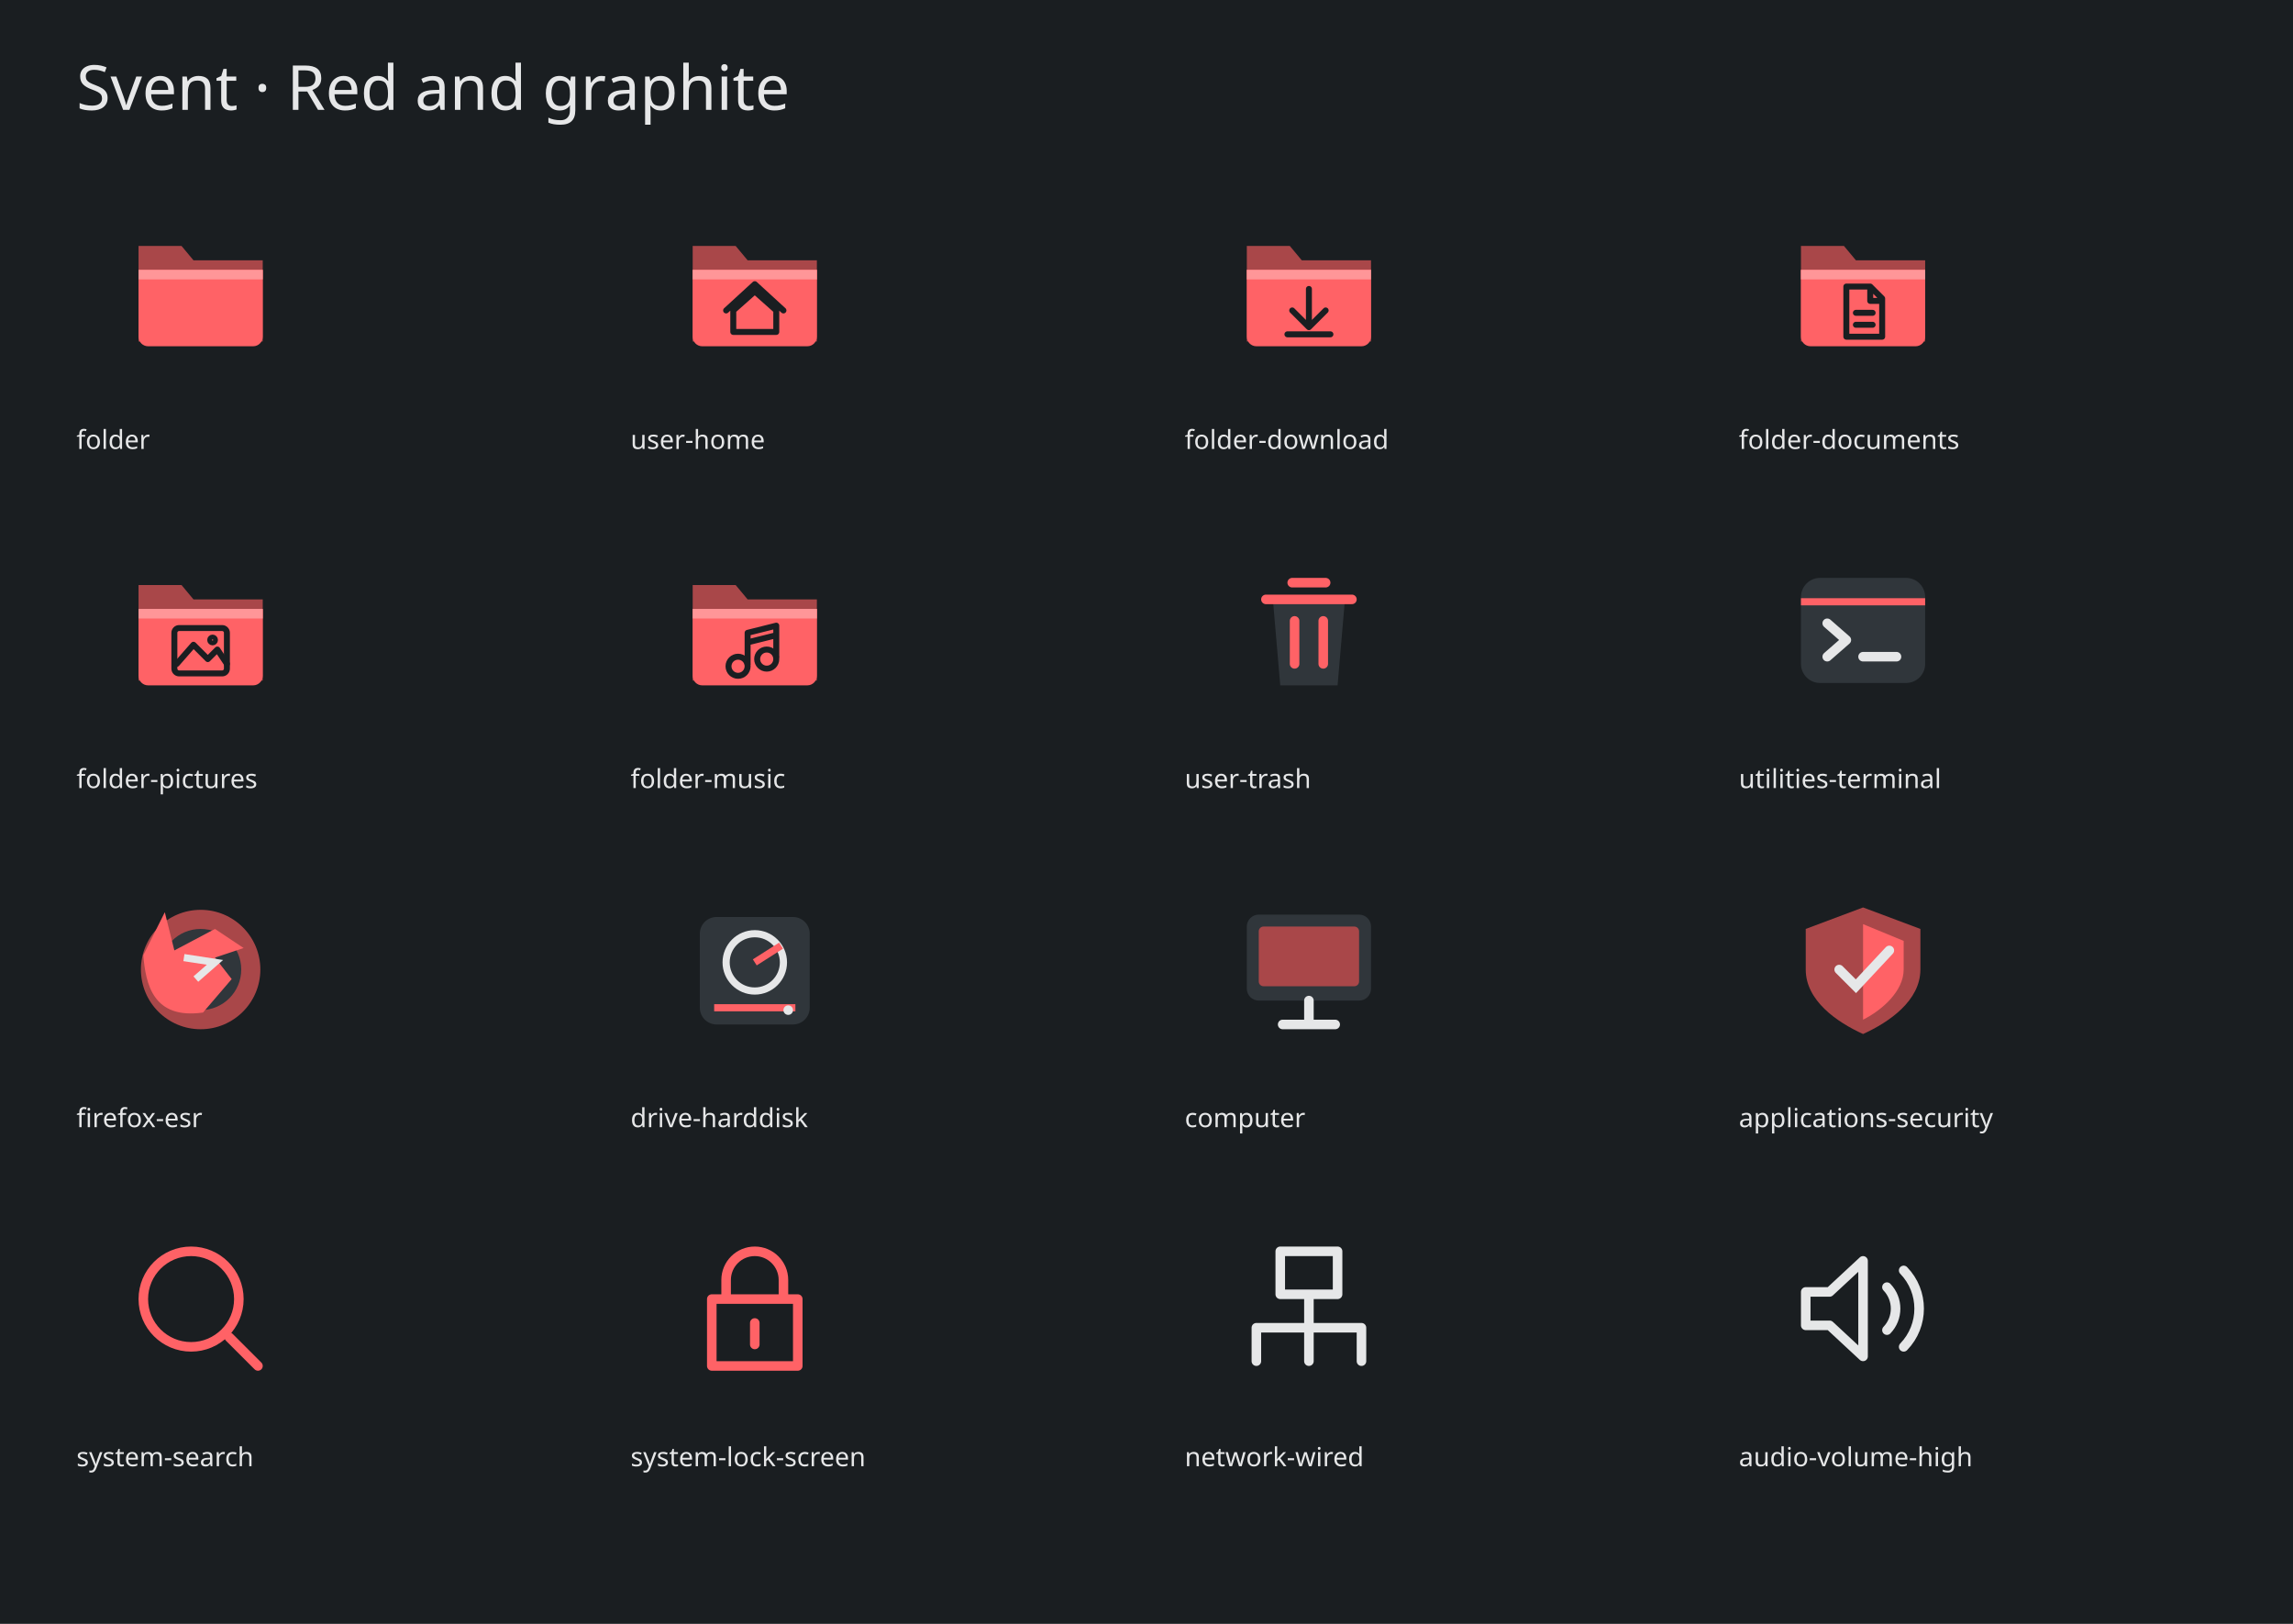
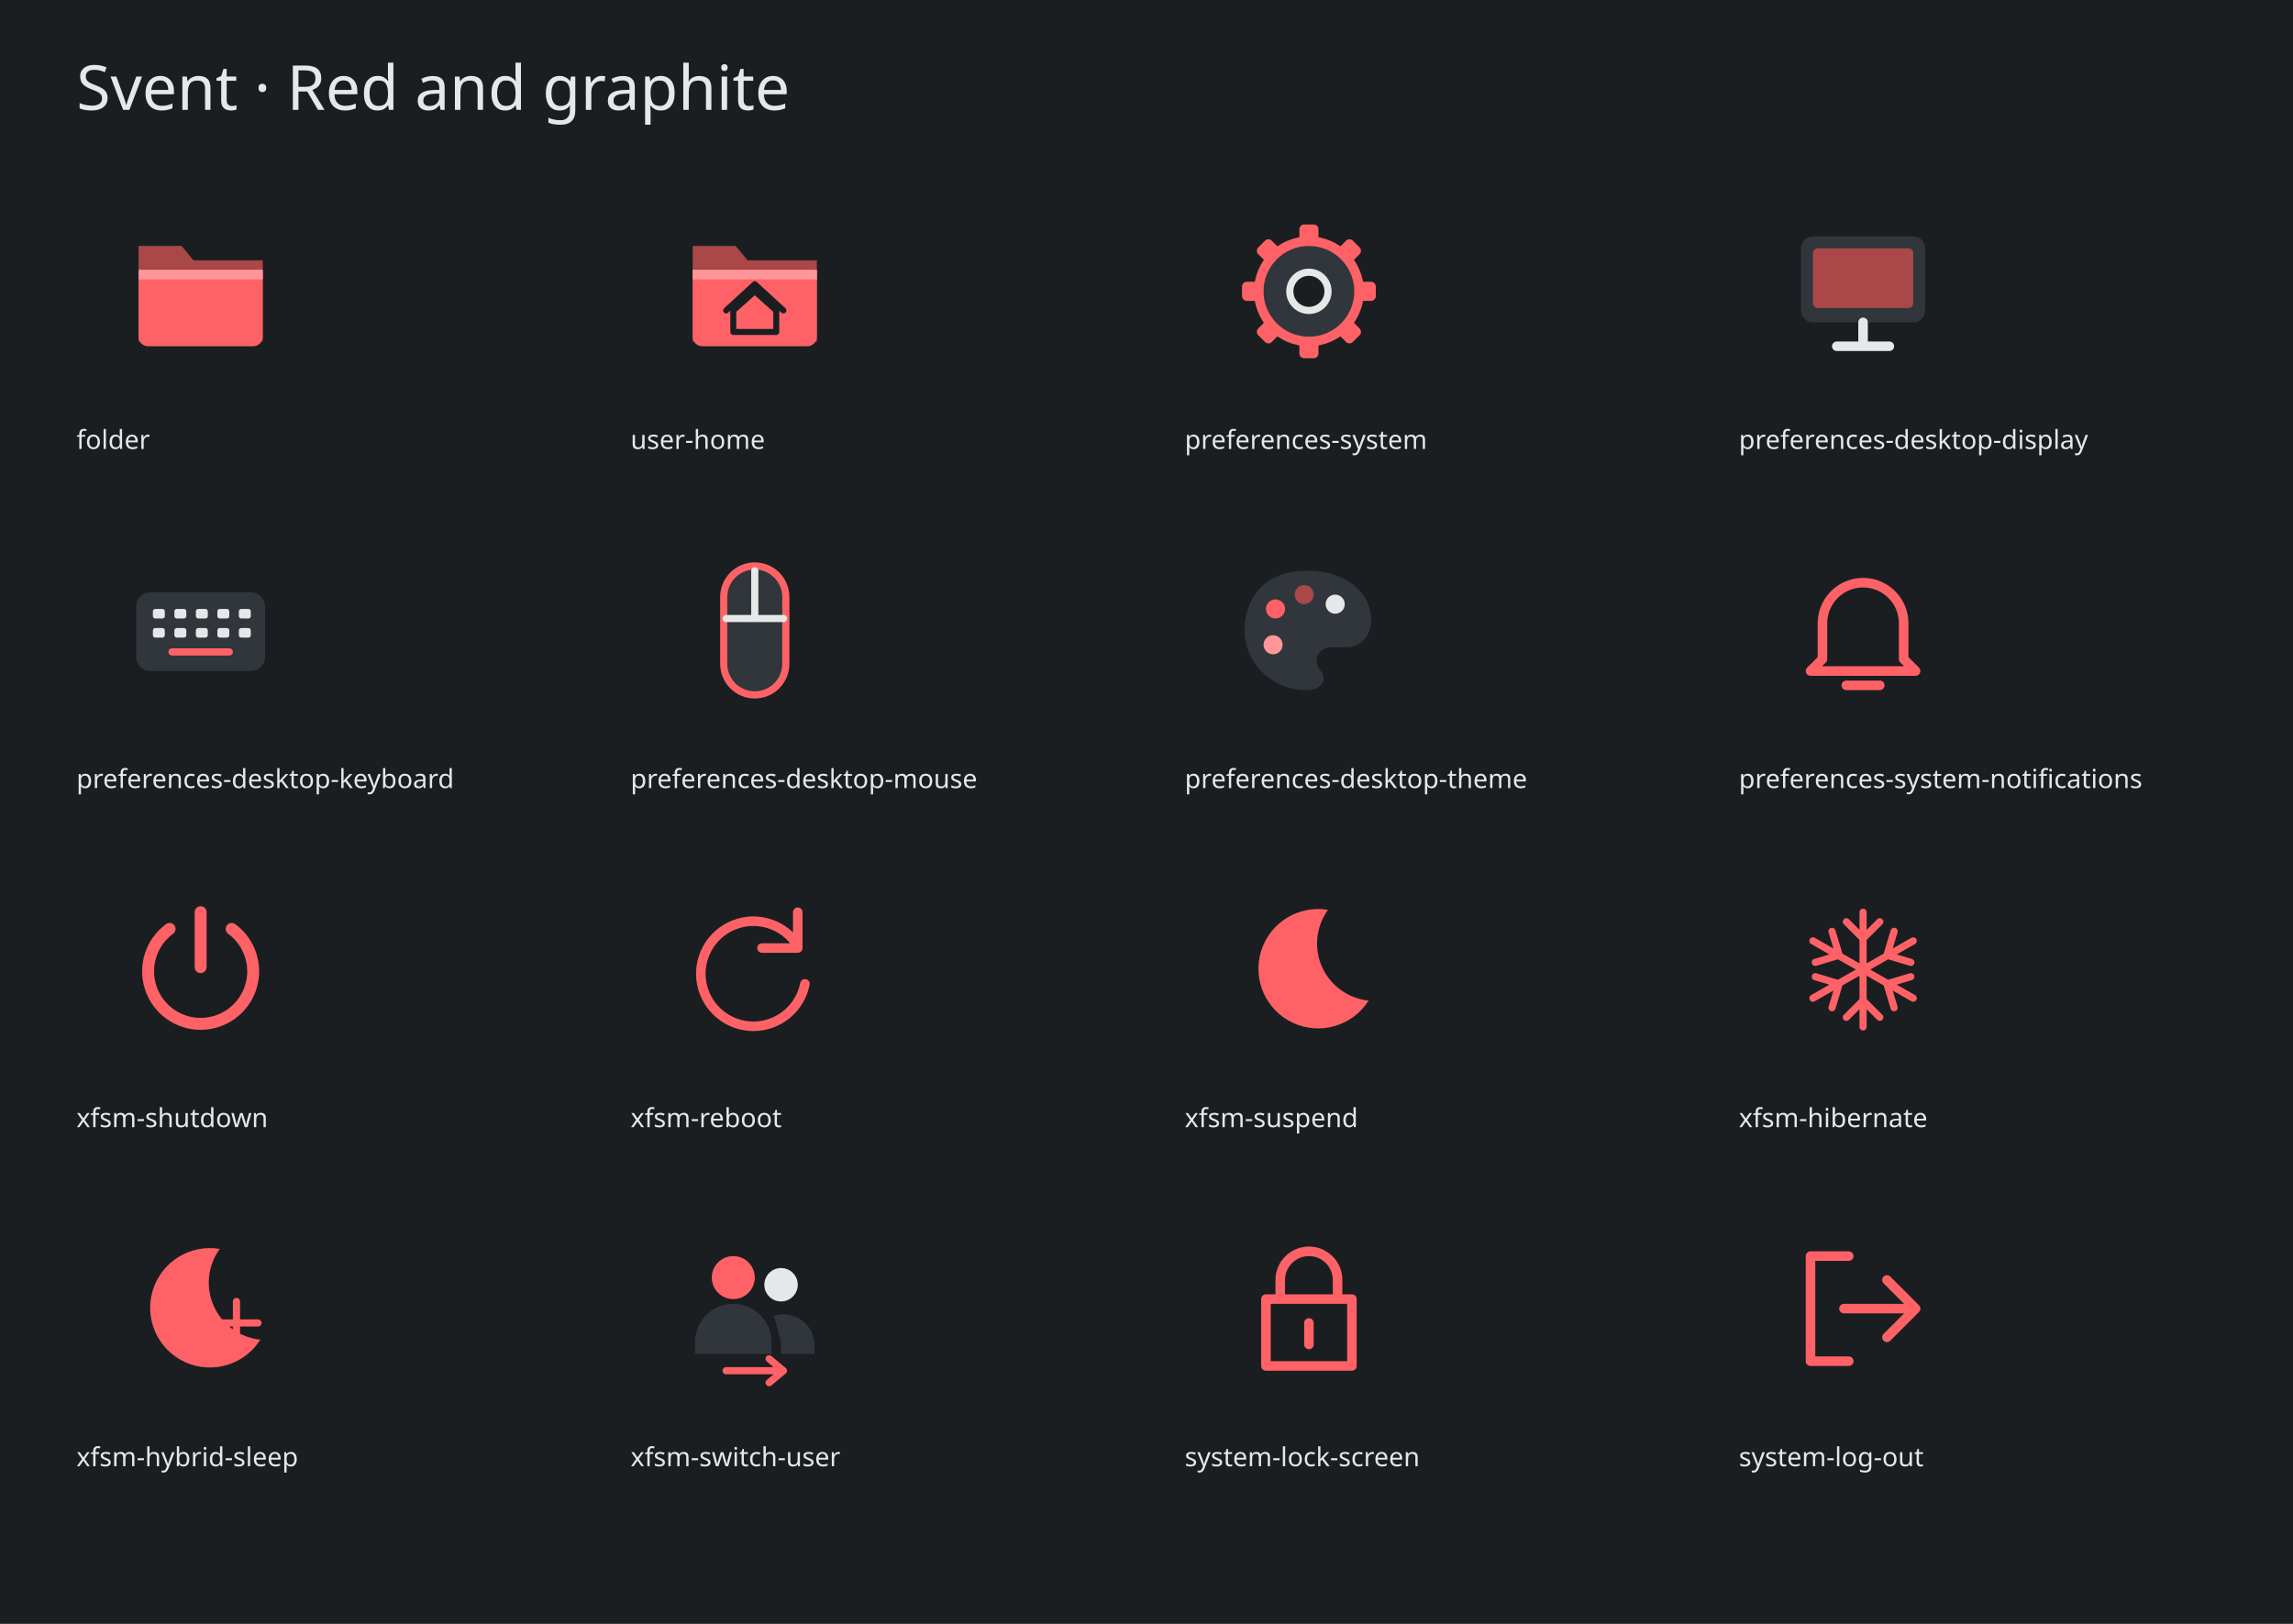
<svg xmlns="http://www.w3.org/2000/svg" width="960" height="680" viewBox="0 0 960 680">
  <rect width="960" height="680" fill="#1a1e21" />
  <text x="32" y="46" fill="#e6e7e8" font-size="26" font-family="sans-serif">Svent · Red and graphite</text>
  <g transform="translate(52 90)">
    <path fill="#a94749" d="M6 13h18l5 6h29v34H6z" />
    <path fill="#ff6266" d="M6 23h52v28a4 4 0 0 1-4 4H10a4 4 0 0 1-4-4z" />
    <path fill="#ff9698" d="M6 23h52v4H6z" />
  </g>
  <text x="32" y="188" fill="#e6e7e8" font-family="sans-serif" font-size="11">folder</text>
  <g transform="translate(284 90)">
    <path fill="#a94749" d="M6 13h18l5 6h29v34H6z" />
    <path fill="#ff6266" d="M6 23h52v28a4 4 0 0 1-4 4H10a4 4 0 0 1-4-4z" />
    <path fill="#ff9698" d="M6 23h52v4H6z" />
    <g fill="none" stroke="#1a1e21" stroke-width="2.5" stroke-linecap="round" stroke-linejoin="round">
      <path d="m23 40 9-8 9 8v9H23zM20 40l12-11 12 11" />
    </g>
  </g>
  <text x="264" y="188" fill="#e6e7e8" font-family="sans-serif" font-size="11">user-home</text>
  <g transform="translate(516 90)">
-     <path fill="#a94749" d="M6 13h18l5 6h29v34H6z" />
-     <path fill="#ff6266" d="M6 23h52v28a4 4 0 0 1-4 4H10a4 4 0 0 1-4-4z" />
-     <path fill="#ff9698" d="M6 23h52v4H6z" />
-     <g fill="none" stroke="#1a1e21" stroke-width="2.5" stroke-linecap="round" stroke-linejoin="round">
-       <path d="M32 31v16m-7-7 7 7 7-7M23 50h18" />
+     <g fill="#ff6266">
+       <rect x="28" y="4" width="8" height="12" rx="2" transform="rotate(0 32 32)" />
+       <rect x="28" y="4" width="8" height="12" rx="2" transform="rotate(45 32 32)" />
+       <rect x="28" y="4" width="8" height="12" rx="2" transform="rotate(90 32 32)" />
+       <rect x="28" y="4" width="8" height="12" rx="2" transform="rotate(135 32 32)" />
+       <rect x="28" y="4" width="8" height="12" rx="2" transform="rotate(180 32 32)" />
+       <rect x="28" y="4" width="8" height="12" rx="2" transform="rotate(225 32 32)" />
+       <rect x="28" y="4" width="8" height="12" rx="2" transform="rotate(270 32 32)" />
+       <rect x="28" y="4" width="8" height="12" rx="2" transform="rotate(315 32 32)" />
    </g>
+     <circle cx="32" cy="32" r="21" fill="#30363b" stroke="#ff6266" stroke-width="4" />
+     <circle cx="32" cy="32" r="8" fill="#1a1e21" stroke="#e6e7e8" stroke-width="3" />
  </g>
-   <text x="496" y="188" fill="#e6e7e8" font-family="sans-serif" font-size="11">folder-download</text>
+   <text x="496" y="188" fill="#e6e7e8" font-family="sans-serif" font-size="11">preferences-system</text>
  <g transform="translate(748 90)">
-     <path fill="#a94749" d="M6 13h18l5 6h29v34H6z" />
-     <path fill="#ff6266" d="M6 23h52v28a4 4 0 0 1-4 4H10a4 4 0 0 1-4-4z" />
-     <path fill="#ff9698" d="M6 23h52v4H6z" />
-     <g fill="none" stroke="#1a1e21" stroke-width="2.5" stroke-linecap="round" stroke-linejoin="round">
-       <path d="M25 30h10l5 5v16H25zM35 30v6h5m-11 5h7m-7 5h7" />
-     </g>
-   </g>
-   <text x="728" y="188" fill="#e6e7e8" font-family="sans-serif" font-size="11">folder-documents</text>
-   <g transform="translate(52 232)">
-     <path fill="#a94749" d="M6 13h18l5 6h29v34H6z" />
-     <path fill="#ff6266" d="M6 23h52v28a4 4 0 0 1-4 4H10a4 4 0 0 1-4-4z" />
-     <path fill="#ff9698" d="M6 23h52v4H6z" />
-     <g fill="none" stroke="#1a1e21" stroke-width="2.5" stroke-linecap="round" stroke-linejoin="round">
-       <rect x="21" y="31" width="22" height="19" rx="2" />
-       <path d="m22 46 7-8 6 6 4-4 4 6" />
-       <circle cx="37" cy="36" r="1" />
-     </g>
-   </g>
-   <text x="32" y="330" fill="#e6e7e8" font-family="sans-serif" font-size="11">folder-pictures</text>
-   <g transform="translate(284 232)">
-     <path fill="#a94749" d="M6 13h18l5 6h29v34H6z" />
-     <path fill="#ff6266" d="M6 23h52v28a4 4 0 0 1-4 4H10a4 4 0 0 1-4-4z" />
-     <path fill="#ff9698" d="M6 23h52v4H6z" />
-     <g fill="none" stroke="#1a1e21" stroke-width="2.5" stroke-linecap="round" stroke-linejoin="round">
-       <path d="M29 46V33l12-3v13m-12-6 12-3" />
-       <circle cx="25" cy="47" r="4" />
-       <circle cx="37" cy="44" r="4" />
-     </g>
-   </g>
-   <text x="264" y="330" fill="#e6e7e8" font-family="sans-serif" font-size="11">folder-music</text>
-   <g transform="translate(516 232)">
-     <path d="M17 20h30l-3 35H20z" fill="#30363b" />
-     <path d="M14 19h36M25 12h14m-13 16v18m12-18v18" stroke="#ff6266" stroke-width="4" stroke-linecap="round" />
-   </g>
-   <text x="496" y="330" fill="#e6e7e8" font-family="sans-serif" font-size="11">user-trash</text>
-   <g transform="translate(748 232)">
-     <rect x="6" y="10" width="52" height="44" rx="8" fill="#30363b" />
-     <path d="M6 20h52" stroke="#ff6266" stroke-width="3" />
-     <path d="m17 29 8 7-8 7m15 0h14" fill="none" stroke="#e6e7e8" stroke-width="4" stroke-linecap="round" stroke-linejoin="round" />
-   </g>
-   <text x="728" y="330" fill="#e6e7e8" font-family="sans-serif" font-size="11">utilities-terminal</text>
-   <g transform="translate(52 374)">
-     <circle cx="32" cy="32" r="25" fill="#a94749" />
-     <circle cx="32" cy="32" r="17" fill="#30363b" />
-     <path d="M8 26 17 8l4 16 17-9 12 8-12 4 7 9-12 14C12 53 9 38 8 26z" fill="#ff6266" />
-     <path d="m25 27 13 2-8 7" fill="none" stroke="#e6e7e8" stroke-width="3" />
-   </g>
-   <text x="32" y="472" fill="#e6e7e8" font-family="sans-serif" font-size="11">firefox-esr</text>
-   <g transform="translate(284 374)">
-     <rect x="9" y="10" width="46" height="45" rx="7" fill="#30363b" />
-     <circle cx="32" cy="29" r="12" fill="none" stroke="#e6e7e8" stroke-width="3" />
-     <path d="m32 29 11-7M15 48h34" stroke="#ff6266" stroke-width="3" />
-     <circle cx="46" cy="49" r="2" fill="#e6e7e8" />
-   </g>
-   <text x="264" y="472" fill="#e6e7e8" font-family="sans-serif" font-size="11">drive-harddisk</text>
-   <g transform="translate(516 374)">
    <rect x="6" y="9" width="52" height="36" rx="5" fill="#30363b" />
    <rect x="11" y="14" width="42" height="25" rx="2" fill="#a94749" />
    <path d="M32 45v10M21 55h22" stroke="#e6e7e8" stroke-width="4" stroke-linecap="round" />
  </g>
-   <text x="496" y="472" fill="#e6e7e8" font-family="sans-serif" font-size="11">computer</text>
+   <text x="728" y="188" fill="#e6e7e8" font-family="sans-serif" font-size="11">preferences-desktop-display</text>
+   <g transform="translate(52 232)">
+     <rect x="5" y="16" width="54" height="33" rx="6" fill="#30363b" />
+     <rect x="12" y="23" width="5" height="4" rx="1" fill="#e6e7e8" />
+     <rect x="21" y="23" width="5" height="4" rx="1" fill="#e6e7e8" />
+     <rect x="30" y="23" width="5" height="4" rx="1" fill="#e6e7e8" />
+     <rect x="39" y="23" width="5" height="4" rx="1" fill="#e6e7e8" />
+     <rect x="48" y="23" width="5" height="4" rx="1" fill="#e6e7e8" />
+     <rect x="12" y="31" width="5" height="4" rx="1" fill="#e6e7e8" />
+     <rect x="21" y="31" width="5" height="4" rx="1" fill="#e6e7e8" />
+     <rect x="30" y="31" width="5" height="4" rx="1" fill="#e6e7e8" />
+     <rect x="39" y="31" width="5" height="4" rx="1" fill="#e6e7e8" />
+     <rect x="48" y="31" width="5" height="4" rx="1" fill="#e6e7e8" />
+     <path d="M20 41h24" fill="none" stroke="#ff6266" stroke-width="3" stroke-linecap="round" stroke-linejoin="round" />
+   </g>
+   <text x="32" y="330" fill="#e6e7e8" font-family="sans-serif" font-size="11">preferences-desktop-keyboard</text>
+   <g transform="translate(284 232)">
+     <rect x="19" y="5" width="26" height="54" rx="13" fill="#30363b" stroke="#ff6266" stroke-width="3" />
+     <path d="M32 7v20M20 27h24" fill="none" stroke="#e6e7e8" stroke-width="3" stroke-linecap="round" stroke-linejoin="round" />
+   </g>
+   <text x="264" y="330" fill="#e6e7e8" font-family="sans-serif" font-size="11">preferences-desktop-mouse</text>
+   <g transform="translate(516 232)">
+     <path d="M31 7C13 7 5 19 5 32s11 25 26 25c6 0 9-4 6-8-4-5-1-10 5-10h7C64 37 62 7 31 7z" fill="#30363b" />
+     <circle cx="18" cy="23" r="4" fill="#ff6266" />
+     <circle cx="30" cy="17" r="4" fill="#a94749" />
+     <circle cx="43" cy="21" r="4" fill="#e6e7e8" />
+     <circle cx="17" cy="38" r="4" fill="#ff9698" />
+   </g>
+   <text x="496" y="330" fill="#e6e7e8" font-family="sans-serif" font-size="11">preferences-desktop-theme</text>
+   <g transform="translate(748 232)">
+     <path d="M15 44V29a17 17 0 0 1 34 0v15l5 5H10zM25 55h14" fill="none" stroke="#ff6266" stroke-width="4" stroke-linecap="round" stroke-linejoin="round" />
+   </g>
+   <text x="728" y="330" fill="#e6e7e8" font-family="sans-serif" font-size="11">preferences-system-notifications</text>
+   <g transform="translate(52 374)">
+     <path d="M32 8v23M19 15a22 22 0 1 0 26 0" fill="none" stroke="#ff6266" stroke-width="5" stroke-linecap="round" stroke-linejoin="round" />
+   </g>
+   <text x="32" y="472" fill="#e6e7e8" font-family="sans-serif" font-size="11">xfsm-shutdown</text>
+   <g transform="translate(284 374)">
+     <path d="M50 22A22 22 0 1 0 53 38M50 8v15H35" fill="none" stroke="#ff6266" stroke-width="4" stroke-linecap="round" stroke-linejoin="round" />
+   </g>
+   <text x="264" y="472" fill="#e6e7e8" font-family="sans-serif" font-size="11">xfsm-reboot</text>
+   <g transform="translate(516 374)">
+     <path d="M40 7a25 25 0 1 0 17 38A24 24 0 0 1 40 7z" fill="#ff6266" />
+   </g>
+   <text x="496" y="472" fill="#e6e7e8" font-family="sans-serif" font-size="11">xfsm-suspend</text>
  <g transform="translate(748 374)">
-     <path d="m32 6 24 9v17C56 45 43 54 32 59 21 54 8 45 8 32V15z" fill="#a94749" />
-     <path d="m32 13 17 7v12c0 9-9 17-17 21z" fill="#ff6266" />
-     <path d="m22 32 7 7 14-15" fill="none" stroke="#e6e7e8" stroke-width="4" stroke-linecap="round" />
+     <path d="M32 8v48M11 20l42 24M11 44l42-24M25 12l7 7 7-7M25 52l7-7 7 7M12 29l10-3-3-10M45 48l-3-10 10-3M12 35l10 3-3 10M45 16l-3 10 10 3" fill="none" stroke="#ff6266" stroke-width="3" stroke-linecap="round" stroke-linejoin="round" />
  </g>
-   <text x="728" y="472" fill="#e6e7e8" font-family="sans-serif" font-size="11">applications-security</text>
+   <text x="728" y="472" fill="#e6e7e8" font-family="sans-serif" font-size="11">xfsm-hibernate</text>
  <g transform="translate(52 516)">
-     <path d="M44 44 56 56M48 28a20 20 0 1 1-40 0 20 20 0 0 1 40 0" fill="none" stroke="#ff6266" stroke-width="4" stroke-linecap="round" stroke-linejoin="round" />
+     <path d="M40 7a25 25 0 1 0 17 38A24 24 0 0 1 40 7z" fill="#ff6266" />
+     <path d="M38 38h18m-9-9v18" fill="none" stroke="#ff6266" stroke-width="3" stroke-linecap="round" stroke-linejoin="round" />
  </g>
-   <text x="32" y="614" fill="#e6e7e8" font-family="sans-serif" font-size="11">system-search</text>
+   <text x="32" y="614" fill="#e6e7e8" font-family="sans-serif" font-size="11">xfsm-hybrid-sleep</text>
  <g transform="translate(284 516)">
+     <circle cx="23" cy="19" r="9" fill="#ff6266" />
+     <circle cx="43" cy="22" r="7" fill="#e6e7e8" />
+     <path d="M7 46a16 16 0 0 1 32 0v5H7zM40 35a13 13 0 0 1 17 12v4H43v-5z" fill="#30363b" />
+     <path d="M20 58h24m-6-5 6 5-6 5" fill="none" stroke="#ff6266" stroke-width="3" stroke-linecap="round" stroke-linejoin="round" />
+   </g>
+   <text x="264" y="614" fill="#e6e7e8" font-family="sans-serif" font-size="11">xfsm-switch-user</text>
+   <g transform="translate(516 516)">
    <path d="M20 28V20a12 12 0 0 1 24 0v8M14 28h36v28H14zM32 38v9" fill="none" stroke="#ff6266" stroke-width="4" stroke-linecap="round" stroke-linejoin="round" />
  </g>
-   <text x="264" y="614" fill="#e6e7e8" font-family="sans-serif" font-size="11">system-lock-screen</text>
-   <g transform="translate(516 516)">
-     <g fill="none" stroke="#e6e7e8" stroke-width="4" stroke-linecap="round" stroke-linejoin="round">
-       <path d="M20 8h24v18H20zM32 26v14M10 40h44M10 40v14m22-14v14m22-14v14" />
-     </g>
+   <text x="496" y="614" fill="#e6e7e8" font-family="sans-serif" font-size="11">system-lock-screen</text>
+   <g transform="translate(748 516)">
+     <path d="M26 10H10v44h16M24 32h30m-12-12 12 12-12 12" fill="none" stroke="#ff6266" stroke-width="4" stroke-linecap="round" stroke-linejoin="round" />
  </g>
-   <text x="496" y="614" fill="#e6e7e8" font-family="sans-serif" font-size="11">network-wired</text>
-   <g transform="translate(748 516)">
-     <g fill="none" stroke="#e6e7e8" stroke-width="4" stroke-linecap="round" stroke-linejoin="round">
-       <path d="M8 25h10l14-13v40L18 39H8zM42 23a13 13 0 0 1 0 18m7-25a23 23 0 0 1 0 32" />
-     </g>
-   </g>
-   <text x="728" y="614" fill="#e6e7e8" font-family="sans-serif" font-size="11">audio-volume-high</text>
+   <text x="728" y="614" fill="#e6e7e8" font-family="sans-serif" font-size="11">system-log-out</text>
</svg>
